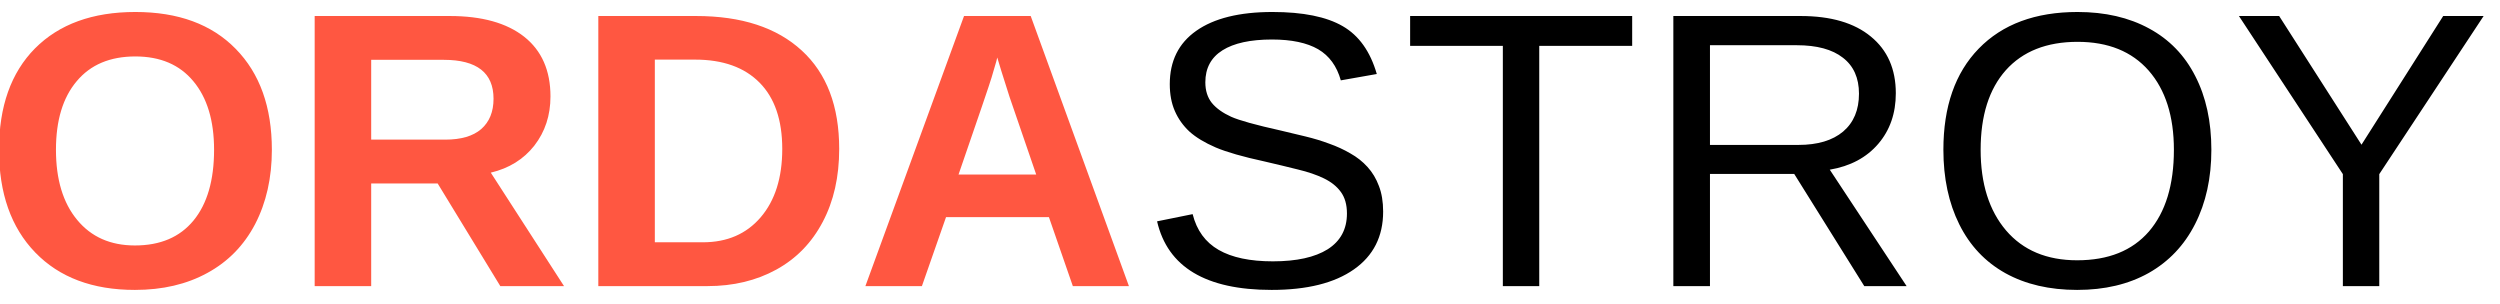
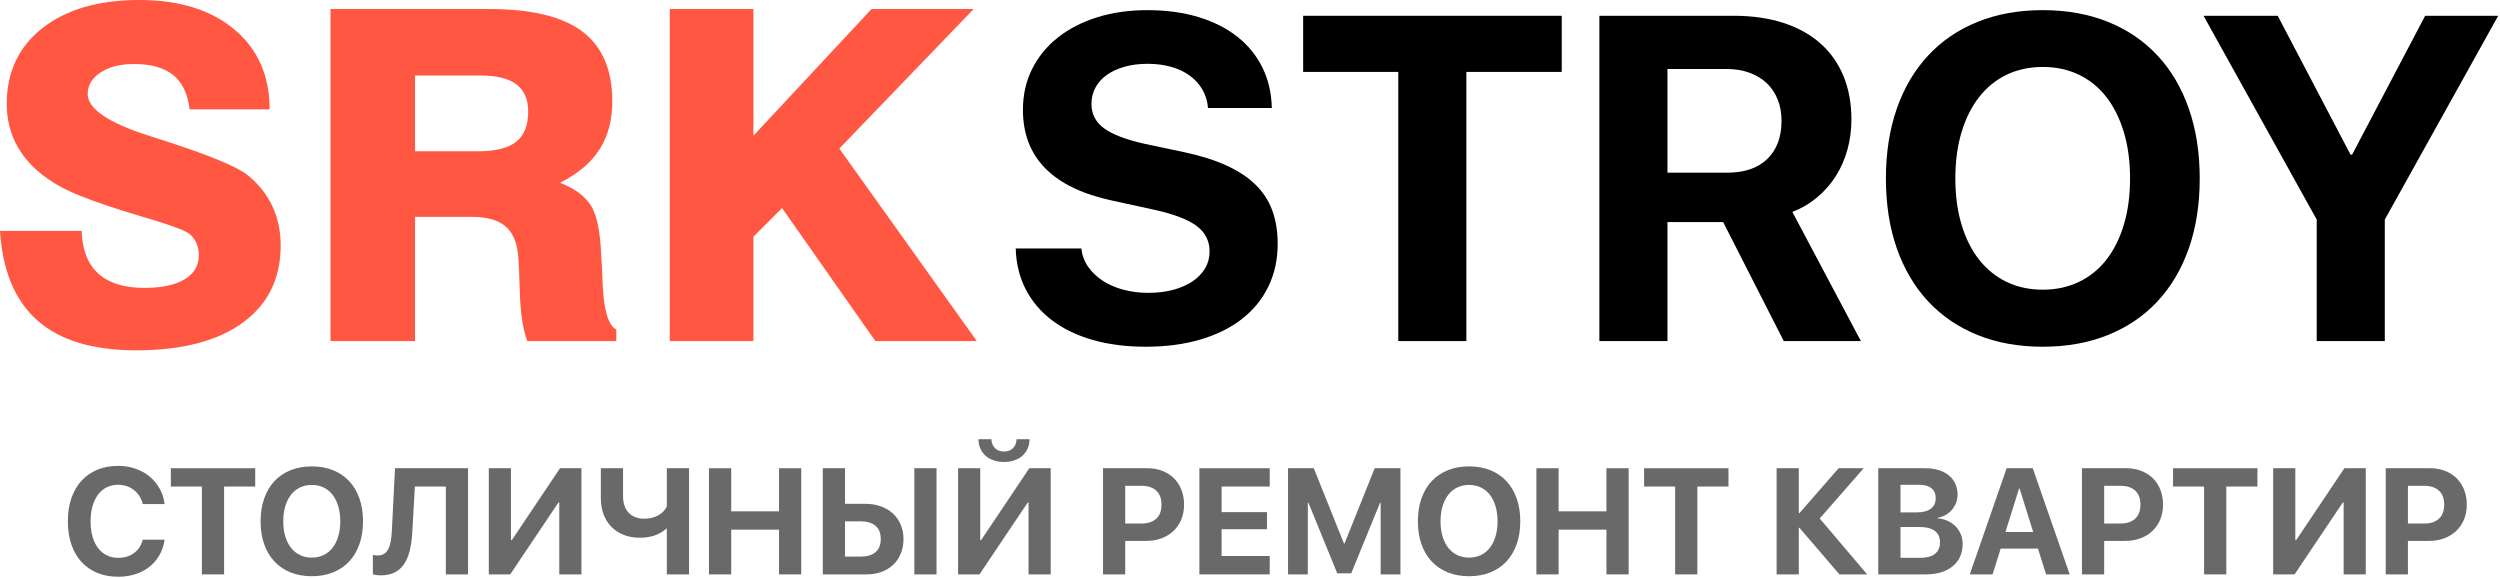
- <svg xmlns="http://www.w3.org/2000/svg" width="100%" height="100%" viewBox="0 0 198 24" version="1.1" xml:space="preserve" style="fill-rule:evenodd;clip-rule:evenodd;stroke-linejoin:round;stroke-miterlimit:1.414;">
-   <g transform="matrix(1,0,0,1,-59.4723,-39.2007)">
-     <g transform="matrix(0.516063,0,0,1.46643,0,0)">
-       <g transform="matrix(2.07906,0,0,0.731659,-797.543,-248.876)">
-         <text x="437.778px" y="397.809px" style="font-family:'Arial-BoldMT', 'Arial', sans-serif;font-weight:700;font-size:28.991px;fill:rgb(255,87,65);">ORDA</text>
-         <text x="523.137px" y="397.809px" style="font-family:'ArialMT', 'Arial', sans-serif;font-size:28.991px;">STROY</text>
-       </g>
-     </g>
+ <svg xmlns="http://www.w3.org/2000/svg" width="100%" height="100%" viewBox="0 0 1364 315" version="1.1" xml:space="preserve" style="fill-rule:evenodd;clip-rule:evenodd;stroke-linejoin:round;stroke-miterlimit:1.414;">
+   <g>
+     <path d="M0,125.951l44.526,0c0.328,10.332 3.362,18.102 9.102,23.308c5.74,5.207 14.145,7.811 25.214,7.811c9.43,0 16.728,-1.558 21.894,-4.674c5.166,-3.116 7.749,-7.503 7.749,-13.161c0,-2.87 -0.615,-5.432 -1.845,-7.687c-1.23,-2.255 -2.952,-3.957 -5.166,-5.105c-3.362,-1.804 -11.603,-4.633 -24.723,-8.487c-13.119,-3.854 -24.189,-7.585 -33.209,-11.193c-13.038,-5.166 -22.94,-11.992 -29.705,-20.479c-6.765,-8.487 -10.147,-18.388 -10.147,-29.704c0,-17.302 6.498,-31.058 19.495,-41.267c12.997,-10.209 30.607,-15.313 52.828,-15.313c21.812,0 39.114,5.371 51.906,16.113c12.792,10.742 19.188,25.256 19.188,43.542l-43.665,0c-0.984,-8.446 -3.956,-14.678 -8.917,-18.696c-4.961,-4.018 -12.116,-6.027 -21.464,-6.027c-7.461,0 -13.529,1.537 -18.203,4.612c-4.674,3.075 -7.011,6.991 -7.011,11.747c0,8.036 11.111,15.621 33.332,22.754c4.018,1.312 7.093,2.296 9.225,2.952l1.845,0.615c22.96,7.462 37.31,13.489 43.05,18.081c5.822,4.756 10.25,10.353 13.284,16.79c3.034,6.437 4.551,13.591 4.551,21.463c0,18.04 -6.909,32.082 -20.725,42.127c-13.817,10.045 -33.19,15.068 -58.118,15.068c-23.533,0 -41.45,-5.392 -53.75,-16.175c-12.3,-10.783 -19.147,-27.121 -20.541,-49.015Z" style="fill:#ff5741;fill-rule:nonzero;" />
+     <path d="M226.441,82.532l34.563,0c9.348,0 16.216,-1.722 20.603,-5.166c4.387,-3.444 6.58,-8.937 6.58,-16.481c0,-6.642 -2.132,-11.583 -6.396,-14.822c-4.264,-3.239 -10.783,-4.858 -19.557,-4.858l-35.793,0l0,41.327Zm-46.124,103.566l0,-181.178l86.714,0c22.96,0 39.872,4.1 50.737,12.3c10.865,8.2 16.298,20.91 16.298,38.13c0,10.168 -2.317,18.88 -6.95,26.137c-4.633,7.257 -11.828,13.345 -21.586,18.265c7.954,3.034 13.571,7.155 16.851,12.362c3.28,5.207 5.166,14.37 5.658,27.49c0.246,3.69 0.492,8.651 0.738,14.883c0.574,14.596 3.075,23.042 7.503,25.338l0,6.273l-48.585,0c-2.378,-6.396 -3.731,-15.17 -4.059,-26.322c-0.328,-11.152 -0.656,-18.163 -0.984,-21.033c-0.738,-7.052 -3.116,-12.218 -7.134,-15.498c-4.018,-3.28 -10.045,-4.92 -18.081,-4.92l-30.996,0l0,67.773l-46.124,0Z" style="fill:#ff5741;fill-rule:nonzero;" />
+     <path d="M365.43,186.098l0,-181.178l45.633,0l0,69.125l64.452,-69.125l55.718,0l-73.307,76.136l75.029,105.042l-55.349,0l-50.922,-72.57l-15.621,15.621l0,56.949l-45.633,0Z" style="fill:#ff5741;fill-rule:nonzero;" />
+   </g>
+   <g>
+     <path d="M64.434,314.668c-4.228,0 -8.028,-0.703 -11.399,-2.107c-3.372,-1.405 -6.248,-3.412 -8.63,-6.021c-2.381,-2.609 -4.208,-5.78 -5.479,-9.513c-1.271,-3.733 -1.906,-7.941 -1.906,-12.623c0,-4.656 0.642,-8.851 1.926,-12.584c1.285,-3.732 3.118,-6.903 5.499,-9.512c2.382,-2.609 5.258,-4.616 8.63,-6.021c3.372,-1.405 7.158,-2.107 11.359,-2.107c3.372,0 6.523,0.508 9.453,1.525c2.93,1.017 5.505,2.442 7.726,4.275c2.221,1.833 4.047,4.027 5.479,6.582c1.432,2.556 2.335,5.372 2.709,8.449l-11.921,0c-0.374,-1.605 -0.976,-3.05 -1.806,-4.335c-0.829,-1.284 -1.826,-2.388 -2.99,-3.311c-1.164,-0.923 -2.482,-1.632 -3.954,-2.127c-1.471,-0.495 -3.037,-0.743 -4.696,-0.743c-2.301,0 -4.375,0.462 -6.221,1.385c-1.847,0.923 -3.419,2.248 -4.717,3.974c-1.297,1.726 -2.301,3.813 -3.01,6.261c-0.709,2.449 -1.064,5.198 -1.064,8.249c0,3.104 0.348,5.886 1.044,8.348c0.696,2.462 1.699,4.556 3.01,6.282c1.312,1.726 2.897,3.05 4.757,3.974c1.859,0.923 3.94,1.384 6.241,1.384c3.425,0 6.315,-0.876 8.67,-2.629c2.355,-1.752 3.947,-4.181 4.776,-7.285l11.921,0c-0.454,3.104 -1.391,5.901 -2.809,8.389c-1.418,2.489 -3.225,4.609 -5.419,6.362c-2.194,1.753 -4.743,3.104 -7.646,4.054c-2.903,0.95 -6.081,1.425 -9.533,1.425Z" style="fill-opacity:0.588;fill-rule:nonzero;" />
+     <path d="M110.151,313.383l0,-47.924l-16.938,0l0,-9.995l46.038,0l0,9.995l-16.978,0l0,47.924l-12.122,0Z" style="fill-opacity:0.588;fill-rule:nonzero;" />
+     <path d="M170.118,254.461c4.281,0 8.148,0.695 11.6,2.087c3.451,1.391 6.388,3.385 8.81,5.98c2.421,2.596 4.281,5.747 5.579,9.453c1.298,3.706 1.947,7.86 1.947,12.463c0,4.602 -0.649,8.75 -1.947,12.443c-1.298,3.692 -3.158,6.836 -5.579,9.432c-2.422,2.596 -5.359,4.589 -8.81,5.981c-3.452,1.391 -7.319,2.087 -11.6,2.087c-4.309,0 -8.182,-0.696 -11.62,-2.087c-3.439,-1.392 -6.369,-3.385 -8.791,-5.981c-2.421,-2.596 -4.281,-5.74 -5.579,-9.432c-1.298,-3.693 -1.946,-7.841 -1.946,-12.443c0,-4.603 0.648,-8.757 1.946,-12.463c1.298,-3.706 3.158,-6.857 5.579,-9.453c2.422,-2.595 5.352,-4.589 8.791,-5.98c3.438,-1.392 7.311,-2.087 11.62,-2.087Zm0,10.115c-2.382,0 -4.529,0.461 -6.443,1.384c-1.913,0.923 -3.545,2.248 -4.896,3.974c-1.352,1.726 -2.395,3.813 -3.131,6.261c-0.736,2.449 -1.104,5.198 -1.104,8.249c0,3.024 0.368,5.76 1.104,8.208c0.736,2.449 1.779,4.529 3.131,6.242c1.351,1.712 2.983,3.03 4.896,3.953c1.914,0.923 4.061,1.385 6.443,1.385c2.354,0 4.495,-0.462 6.422,-1.385c1.926,-0.923 3.559,-2.241 4.897,-3.953c1.337,-1.713 2.374,-3.793 3.11,-6.242c0.736,-2.448 1.104,-5.184 1.104,-8.208c0,-3.051 -0.368,-5.8 -1.104,-8.249c-0.736,-2.448 -1.773,-4.535 -3.11,-6.261c-1.338,-1.726 -2.971,-3.051 -4.897,-3.974c-1.927,-0.923 -4.068,-1.384 -6.422,-1.384Z" style="fill-opacity:0.588;fill-rule:nonzero;" />
+     <path d="M243.249,313.383l0,-47.924l-16.898,0l-1.405,25.046c-0.214,3.746 -0.682,7.071 -1.405,9.974c-0.722,2.903 -1.766,5.352 -3.13,7.345c-1.365,1.994 -3.084,3.506 -5.158,4.536c-2.074,1.03 -4.556,1.545 -7.446,1.545c-0.99,0 -1.866,-0.06 -2.629,-0.18c-0.762,-0.121 -1.344,-0.248 -1.746,-0.382l0,-10.596c0.295,0.053 0.683,0.12 1.164,0.2c0.482,0.081 0.99,0.121 1.525,0.121c1.338,0 2.469,-0.288 3.392,-0.863c0.923,-0.575 1.686,-1.425 2.288,-2.549c0.602,-1.124 1.057,-2.522 1.365,-4.194c0.307,-1.673 0.515,-3.593 0.622,-5.76l1.726,-34.238l39.857,0l0,57.919l-12.122,0Z" style="fill-opacity:0.588;fill-rule:nonzero;" />
+     <path d="M305.142,274.209l-0.482,0l-26.29,39.174l-11.68,0l0,-57.919l12.081,0l0,39.215l0.482,0l26.29,-39.215l11.681,0l0,57.919l-12.082,0l0,-39.174Z" style="fill-opacity:0.588;fill-rule:nonzero;" />
+     <path d="M363.824,313.383l0,-24.925l-0.321,0c-1.793,1.605 -3.907,2.829 -6.342,3.672c-2.435,0.843 -5.111,1.265 -8.028,1.265c-3.184,0 -6.087,-0.509 -8.71,-1.526c-2.622,-1.016 -4.87,-2.461 -6.743,-4.335c-1.873,-1.873 -3.318,-4.127 -4.335,-6.763c-1.016,-2.636 -1.525,-5.586 -1.525,-8.85l0,-16.457l12.122,0l0,15.293c0,1.926 0.261,3.646 0.782,5.158c0.522,1.511 1.278,2.789 2.268,3.833c0.99,1.043 2.201,1.846 3.633,2.408c1.431,0.562 3.057,0.843 4.877,0.843c2.863,0 5.378,-0.589 7.546,-1.766c2.167,-1.178 3.759,-2.81 4.776,-4.897l0,-20.872l12.122,0l0,57.919l-12.122,0Z" style="fill-opacity:0.588;fill-rule:nonzero;" />
+     <path d="M425.034,313.383l0,-24.404l-26.089,0l0,24.404l-12.122,0l0,-57.919l12.122,0l0,23.521l26.089,0l0,-23.521l12.122,0l0,57.919l-12.122,0Z" style="fill-opacity:0.588;fill-rule:nonzero;" />
+     <path d="M498.848,313.383l0,-57.919l12.122,0l0,57.919l-12.122,0Zm-49.931,-57.919l12.121,0l0,19.427l11.239,0c3.05,0 5.84,0.462 8.369,1.385c2.528,0.923 4.709,2.227 6.542,3.913c1.833,1.686 3.251,3.713 4.255,6.081c1.003,2.368 1.505,4.984 1.505,7.847c0,2.89 -0.488,5.519 -1.465,7.887c-0.977,2.368 -2.348,4.395 -4.114,6.081c-1.766,1.686 -3.88,2.99 -6.342,3.914c-2.462,0.923 -5.178,1.384 -8.148,1.384l-23.962,0l0,-57.919Zm20.751,48.206c3.479,0 6.161,-0.814 8.048,-2.443c1.886,-1.629 2.829,-4.006 2.829,-7.13c0,-3.151 -0.949,-5.547 -2.849,-7.19c-1.9,-1.642 -4.589,-2.463 -8.068,-2.463l-8.59,0l0,19.226l8.63,0Z" style="fill-opacity:0.588;fill-rule:nonzero;" />
+     <path d="M540.913,239.61c0.027,1.016 0.207,1.94 0.542,2.769c0.334,0.83 0.803,1.539 1.405,2.127c0.602,0.589 1.318,1.044 2.147,1.365c0.83,0.321 1.753,0.482 2.77,0.482c0.99,0 1.906,-0.161 2.749,-0.482c0.843,-0.321 1.566,-0.776 2.168,-1.365c0.602,-0.588 1.07,-1.297 1.404,-2.127c0.335,-0.829 0.516,-1.753 0.542,-2.769l7.065,0c0,1.899 -0.342,3.612 -1.024,5.137c-0.682,1.526 -1.632,2.83 -2.85,3.914c-1.217,1.083 -2.682,1.92 -4.395,2.508c-1.712,0.589 -3.599,0.883 -5.659,0.883c-2.061,0 -3.947,-0.294 -5.66,-0.883c-1.712,-0.588 -3.177,-1.425 -4.395,-2.508c-1.217,-1.084 -2.167,-2.388 -2.85,-3.914c-0.682,-1.525 -1.023,-3.238 -1.023,-5.137l7.064,0Zm20.27,34.599l-0.482,0l-26.29,39.174l-11.68,0l0,-57.919l12.081,0l0,39.215l0.482,0l26.29,-39.215l11.68,0l0,57.919l-12.081,0l0,-39.174Z" style="fill-opacity:0.588;fill-rule:nonzero;" />
+     <path d="M625.966,255.464c2.97,0 5.686,0.475 8.148,1.425c2.461,0.95 4.575,2.288 6.341,4.014c1.767,1.726 3.138,3.813 4.115,6.261c0.976,2.449 1.465,5.158 1.465,8.128c0,2.971 -0.502,5.673 -1.505,8.108c-1.004,2.435 -2.422,4.522 -4.255,6.262c-1.833,1.739 -4.014,3.084 -6.543,4.034c-2.528,0.95 -5.318,1.425 -8.368,1.425l-11.44,0l0,18.262l-12.121,0l0,-57.919l24.163,0Zm-12.042,30.184l8.79,0c3.506,0 6.215,-0.883 8.128,-2.649c1.914,-1.766 2.87,-4.322 2.87,-7.666c0,-3.319 -0.95,-5.861 -2.85,-7.627c-1.899,-1.766 -4.602,-2.649 -8.107,-2.649l-8.831,0l0,20.591Z" style="fill-opacity:0.588;fill-rule:nonzero;" />
+     <path d="M692.755,313.383l-38.372,0l0,-57.919l38.372,0l0,9.995l-26.25,0l0,13.968l24.765,0l0,9.312l-24.765,0l0,14.61l26.25,0l0,10.034Z" style="fill-opacity:0.588;fill-rule:nonzero;" />
+     <path d="M764.081,313.383l-10.797,0l0,-39.094l-0.321,0l-15.735,38.532l-7.626,0l-15.734,-38.532l-0.321,0l0,39.094l-10.797,0l0,-57.919l14.048,0l16.457,41.061l0.321,0l16.456,-41.061l14.049,0l0,57.919Z" style="fill-opacity:0.588;fill-rule:nonzero;" />
+     <path d="M801.53,254.461c4.281,0 8.148,0.695 11.599,2.087c3.452,1.391 6.389,3.385 8.811,5.98c2.421,2.596 4.281,5.747 5.579,9.453c1.298,3.706 1.947,7.86 1.947,12.463c0,4.602 -0.649,8.75 -1.947,12.443c-1.298,3.692 -3.158,6.836 -5.579,9.432c-2.422,2.596 -5.359,4.589 -8.811,5.981c-3.451,1.391 -7.318,2.087 -11.599,2.087c-4.309,0 -8.182,-0.696 -11.62,-2.087c-3.439,-1.392 -6.369,-3.385 -8.791,-5.981c-2.421,-2.596 -4.281,-5.74 -5.579,-9.432c-1.298,-3.693 -1.947,-7.841 -1.947,-12.443c0,-4.603 0.649,-8.757 1.947,-12.463c1.298,-3.706 3.158,-6.857 5.579,-9.453c2.422,-2.595 5.352,-4.589 8.791,-5.98c3.438,-1.392 7.311,-2.087 11.62,-2.087Zm0,10.115c-2.382,0 -4.529,0.461 -6.443,1.384c-1.913,0.923 -3.545,2.248 -4.896,3.974c-1.352,1.726 -2.395,3.813 -3.131,6.261c-0.736,2.449 -1.104,5.198 -1.104,8.249c0,3.024 0.368,5.76 1.104,8.208c0.736,2.449 1.779,4.529 3.131,6.242c1.351,1.712 2.983,3.03 4.896,3.953c1.914,0.923 4.061,1.385 6.443,1.385c2.354,0 4.495,-0.462 6.422,-1.385c1.926,-0.923 3.559,-2.241 4.897,-3.953c1.337,-1.713 2.374,-3.793 3.11,-6.242c0.736,-2.448 1.104,-5.184 1.104,-8.208c0,-3.051 -0.368,-5.8 -1.104,-8.249c-0.736,-2.448 -1.773,-4.535 -3.11,-6.261c-1.338,-1.726 -2.971,-3.051 -4.897,-3.974c-1.927,-0.923 -4.068,-1.384 -6.422,-1.384Z" style="fill-opacity:0.588;fill-rule:nonzero;" />
+     <path d="M876.467,313.383l0,-24.404l-26.089,0l0,24.404l-12.122,0l0,-57.919l12.122,0l0,23.521l26.089,0l0,-23.521l12.122,0l0,57.919l-12.122,0Z" style="fill-opacity:0.588;fill-rule:nonzero;" />
+     <path d="M913.956,313.383l0,-47.924l-16.938,0l0,-9.995l46.038,0l0,9.995l-16.978,0l0,47.924l-12.122,0Z" style="fill-opacity:0.588;fill-rule:nonzero;" />
+     <path d="M1018.72,313.383l-15.132,0l-21.836,-25.447l-0.321,0l0,25.447l-12.121,0l0,-57.919l12.121,0l0,24.525l0.321,0l21.394,-24.525l13.687,0l-24.002,27.414l25.889,30.505Z" style="fill-opacity:0.588;fill-rule:nonzero;" />
+     <path d="M1024.78,313.383l0,-57.919l25.568,0c2.73,0 5.185,0.335 7.366,1.004c2.181,0.669 4.034,1.632 5.559,2.89c1.525,1.257 2.703,2.776 3.532,4.555c0.83,1.78 1.244,3.78 1.244,6.001c0,1.579 -0.281,3.077 -0.843,4.495c-0.561,1.419 -1.331,2.69 -2.308,3.813c-0.976,1.124 -2.127,2.054 -3.451,2.79c-1.325,0.736 -2.75,1.224 -4.275,1.465l0,0.321c1.953,0.161 3.766,0.616 5.439,1.365c1.672,0.749 3.117,1.746 4.335,2.99c1.217,1.244 2.167,2.683 2.849,4.315c0.683,1.632 1.024,3.412 1.024,5.338c0,2.542 -0.462,4.837 -1.385,6.884c-0.923,2.047 -2.254,3.786 -3.994,5.218c-1.739,1.432 -3.846,2.535 -6.321,3.311c-2.476,0.776 -5.252,1.164 -8.329,1.164l-26.01,0Zm12.122,-33.836l9.071,0c3.238,0 5.74,-0.676 7.506,-2.027c1.766,-1.351 2.649,-3.258 2.649,-5.72c0,-2.354 -0.776,-4.161 -2.328,-5.418c-1.552,-1.258 -3.746,-1.887 -6.582,-1.887l-10.316,0l0,15.052Zm10.797,24.805c3.506,0 6.175,-0.722 8.008,-2.167c1.833,-1.445 2.749,-3.559 2.749,-6.342c0,-2.729 -0.943,-4.796 -2.829,-6.201c-1.887,-1.405 -4.623,-2.108 -8.209,-2.108l-10.516,0l0,16.818l10.797,0Z" style="fill-opacity:0.588;fill-rule:nonzero;" />
+     <path d="M1111.92,299.335l-20.35,0l-4.415,14.048l-12.443,0l20.109,-57.919l14.249,0l20.15,57.919l-12.885,0l-4.415,-14.048Zm-17.741,-9.071l15.132,0l-7.425,-23.722l-0.281,0l-7.426,23.722Z" style="fill-opacity:0.588;fill-rule:nonzero;" />
+     <path d="M1160.08,255.464c2.97,0 5.686,0.475 8.148,1.425c2.462,0.95 4.576,2.288 6.342,4.014c1.766,1.726 3.137,3.813 4.114,6.261c0.977,2.449 1.465,5.158 1.465,8.128c0,2.971 -0.502,5.673 -1.505,8.108c-1.004,2.435 -2.422,4.522 -4.255,6.262c-1.833,1.739 -4.014,3.084 -6.542,4.034c-2.529,0.95 -5.319,1.425 -8.369,1.425l-11.439,0l0,18.262l-12.122,0l0,-57.919l24.163,0Zm-12.041,30.184l8.79,0c3.505,0 6.214,-0.883 8.128,-2.649c1.913,-1.766 2.87,-4.322 2.87,-7.666c0,-3.319 -0.95,-5.861 -2.85,-7.627c-1.9,-1.766 -4.603,-2.649 -8.108,-2.649l-8.83,0l0,20.591Z" style="fill-opacity:0.588;fill-rule:nonzero;" />
+     <path d="M1202.55,313.383l0,-47.924l-16.938,0l0,-9.995l46.038,0l0,9.995l-16.978,0l0,47.924l-12.122,0Z" style="fill-opacity:0.588;fill-rule:nonzero;" />
+     <path d="M1278.69,274.209l-0.482,0l-26.29,39.174l-11.68,0l0,-57.919l12.081,0l0,39.215l0.482,0l26.29,-39.215l11.68,0l0,57.919l-12.081,0l0,-39.174Z" style="fill-opacity:0.588;fill-rule:nonzero;" />
+     <path d="M1325.81,255.464c2.97,0 5.686,0.475 8.148,1.425c2.462,0.95 4.576,2.288 6.342,4.014c1.766,1.726 3.137,3.813 4.114,6.261c0.977,2.449 1.465,5.158 1.465,8.128c0,2.971 -0.502,5.673 -1.505,8.108c-1.004,2.435 -2.422,4.522 -4.255,6.262c-1.833,1.739 -4.014,3.084 -6.542,4.034c-2.529,0.95 -5.319,1.425 -8.369,1.425l-11.439,0l0,18.262l-12.122,0l0,-57.919l24.163,0Zm-12.041,30.184l8.79,0c3.505,0 6.215,-0.883 8.128,-2.649c1.913,-1.766 2.87,-4.322 2.87,-7.666c0,-3.319 -0.95,-5.861 -2.85,-7.627c-1.9,-1.766 -4.603,-2.649 -8.108,-2.649l-8.83,0l0,20.591Z" style="fill-opacity:0.588;fill-rule:nonzero;" />
+   </g>
+   <g>
+     <path d="M589.968,135.545c0.41,3.69 1.64,7.011 3.69,9.963c2.05,2.952 4.695,5.494 7.934,7.626c3.239,2.132 6.99,3.772 11.254,4.92c4.264,1.148 8.856,1.722 13.776,1.722c4.92,0 9.43,-0.554 13.53,-1.661c4.1,-1.107 7.626,-2.665 10.578,-4.674c2.952,-2.009 5.227,-4.387 6.826,-7.134c1.599,-2.746 2.399,-5.76 2.399,-9.04c0,-5.74 -2.317,-10.373 -6.95,-13.899c-4.633,-3.526 -12.279,-6.478 -22.939,-8.856l-23.124,-5.043c-32.554,-6.97 -48.83,-23.493 -48.83,-49.568c0,-8.2 1.681,-15.642 5.043,-22.325c3.361,-6.683 8.056,-12.402 14.083,-17.158c6.027,-4.756 13.181,-8.426 21.463,-11.009c8.282,-2.583 17.384,-3.874 27.306,-3.874c10.332,0 19.659,1.271 27.982,3.813c8.323,2.542 15.416,6.15 21.279,10.824c5.863,4.674 10.394,10.291 13.592,16.851c3.198,6.56 4.879,13.858 5.043,21.894l-34.809,0c-0.328,-3.772 -1.353,-7.134 -3.075,-10.086c-1.722,-2.952 -4.018,-5.474 -6.888,-7.565c-2.87,-2.091 -6.253,-3.69 -10.148,-4.797c-3.894,-1.107 -8.179,-1.66 -12.853,-1.66c-4.592,0 -8.774,0.533 -12.546,1.599c-3.772,1.066 -6.99,2.542 -9.655,4.428c-2.665,1.886 -4.736,4.182 -6.212,6.888c-1.476,2.706 -2.214,5.699 -2.214,8.979c0,5.494 2.276,9.922 6.827,13.284c4.551,3.361 11.951,6.19 22.201,8.486l21.525,4.551c8.856,1.886 16.502,4.285 22.939,7.196c6.437,2.911 11.747,6.396 15.929,10.455c4.182,4.059 7.257,8.774 9.225,14.145c1.968,5.371 2.952,11.418 2.952,18.142c0,8.61 -1.681,16.379 -5.043,23.308c-3.362,6.929 -8.159,12.833 -14.391,17.712c-6.232,4.879 -13.797,8.631 -22.694,11.255c-8.897,2.624 -18.839,3.936 -29.827,3.936c-10.66,0 -20.295,-1.23 -28.905,-3.69c-8.61,-2.46 -15.99,-6.007 -22.14,-10.64c-6.15,-4.633 -10.946,-10.25 -14.39,-16.851c-3.444,-6.601 -5.289,-14.083 -5.535,-22.447l35.792,0Z" style="fill-rule:nonzero;" />
+     <path d="M762.905,186.098l0,-146.861l-51.905,0l0,-30.627l141.08,0l0,30.627l-52.029,0l0,146.861l-37.146,0Z" style="fill-rule:nonzero;" />
+     <path d="M909.766,94.217l32.595,0c9.43,0 16.728,-2.501 21.894,-7.503c5.166,-5.002 7.749,-11.931 7.749,-20.786c0,-4.264 -0.697,-8.139 -2.091,-11.624c-1.394,-3.485 -3.383,-6.457 -5.966,-8.917c-2.583,-2.46 -5.74,-4.367 -9.471,-5.72c-3.731,-1.353 -7.892,-2.029 -12.484,-2.029l-32.226,0l0,56.579Zm0,91.881l-37.146,0l0,-177.488l73.308,0c10.168,0 19.249,1.312 27.244,3.936c7.995,2.624 14.719,6.375 20.172,11.254c5.453,4.879 9.615,10.804 12.484,17.774c2.87,6.97 4.305,14.842 4.305,23.616c0,5.658 -0.717,11.11 -2.152,16.358c-1.435,5.248 -3.526,10.045 -6.273,14.391c-2.747,4.346 -6.129,8.221 -10.147,11.624c-4.018,3.403 -8.569,6.088 -13.653,8.056l37.391,70.479l-42.065,0l-33.087,-64.944l-30.381,0l0,64.944Z" style="fill-rule:nonzero;" />
+     <path d="M1114.56,5.535c13.12,0 24.969,2.132 35.546,6.396c10.578,4.264 19.578,10.373 26.999,18.327c7.421,7.954 13.12,17.609 17.097,28.966c3.977,11.357 5.965,24.087 5.965,38.191c0,14.104 -1.988,26.814 -5.965,38.13c-3.977,11.316 -9.676,20.951 -17.097,28.905c-7.421,7.954 -16.421,14.063 -26.999,18.327c-10.577,4.264 -22.426,6.396 -35.546,6.396c-13.202,0 -25.072,-2.132 -35.609,-6.396c-10.536,-4.264 -19.515,-10.373 -26.936,-18.327c-7.421,-7.954 -13.12,-17.589 -17.097,-28.905c-3.977,-11.316 -5.966,-24.026 -5.966,-38.13c0,-14.104 1.989,-26.834 5.966,-38.191c3.977,-11.357 9.676,-21.012 17.097,-28.966c7.421,-7.954 16.4,-14.063 26.936,-18.327c10.537,-4.264 22.407,-6.396 35.609,-6.396Zm0,30.996c-7.298,0 -13.879,1.414 -19.742,4.243c-5.863,2.829 -10.865,6.888 -15.006,12.177c-4.14,5.289 -7.338,11.685 -9.593,19.188c-2.255,7.503 -3.383,15.928 -3.383,25.276c0,9.266 1.128,17.651 3.383,25.154c2.255,7.503 5.453,13.878 9.593,19.126c4.141,5.248 9.143,9.286 15.006,12.115c5.863,2.829 12.444,4.244 19.742,4.244c7.216,0 13.776,-1.415 19.68,-4.244c5.904,-2.829 10.906,-6.867 15.005,-12.115c4.1,-5.248 7.278,-11.623 9.533,-19.126c2.255,-7.503 3.382,-15.888 3.382,-25.154c0,-9.348 -1.127,-17.773 -3.382,-25.276c-2.255,-7.503 -5.433,-13.899 -9.533,-19.188c-4.099,-5.289 -9.101,-9.348 -15.005,-12.177c-5.904,-2.829 -12.464,-4.243 -19.68,-4.243Z" style="fill-rule:nonzero;" />
+     <path d="M1264,186.098l0,-66.297l-61.746,-111.191l40.467,0l39.729,75.767l0.861,0l39.851,-75.767l39.852,0l-61.869,111.191l0,66.297l-37.145,0Z" style="fill-rule:nonzero;" />
  </g>
</svg>
